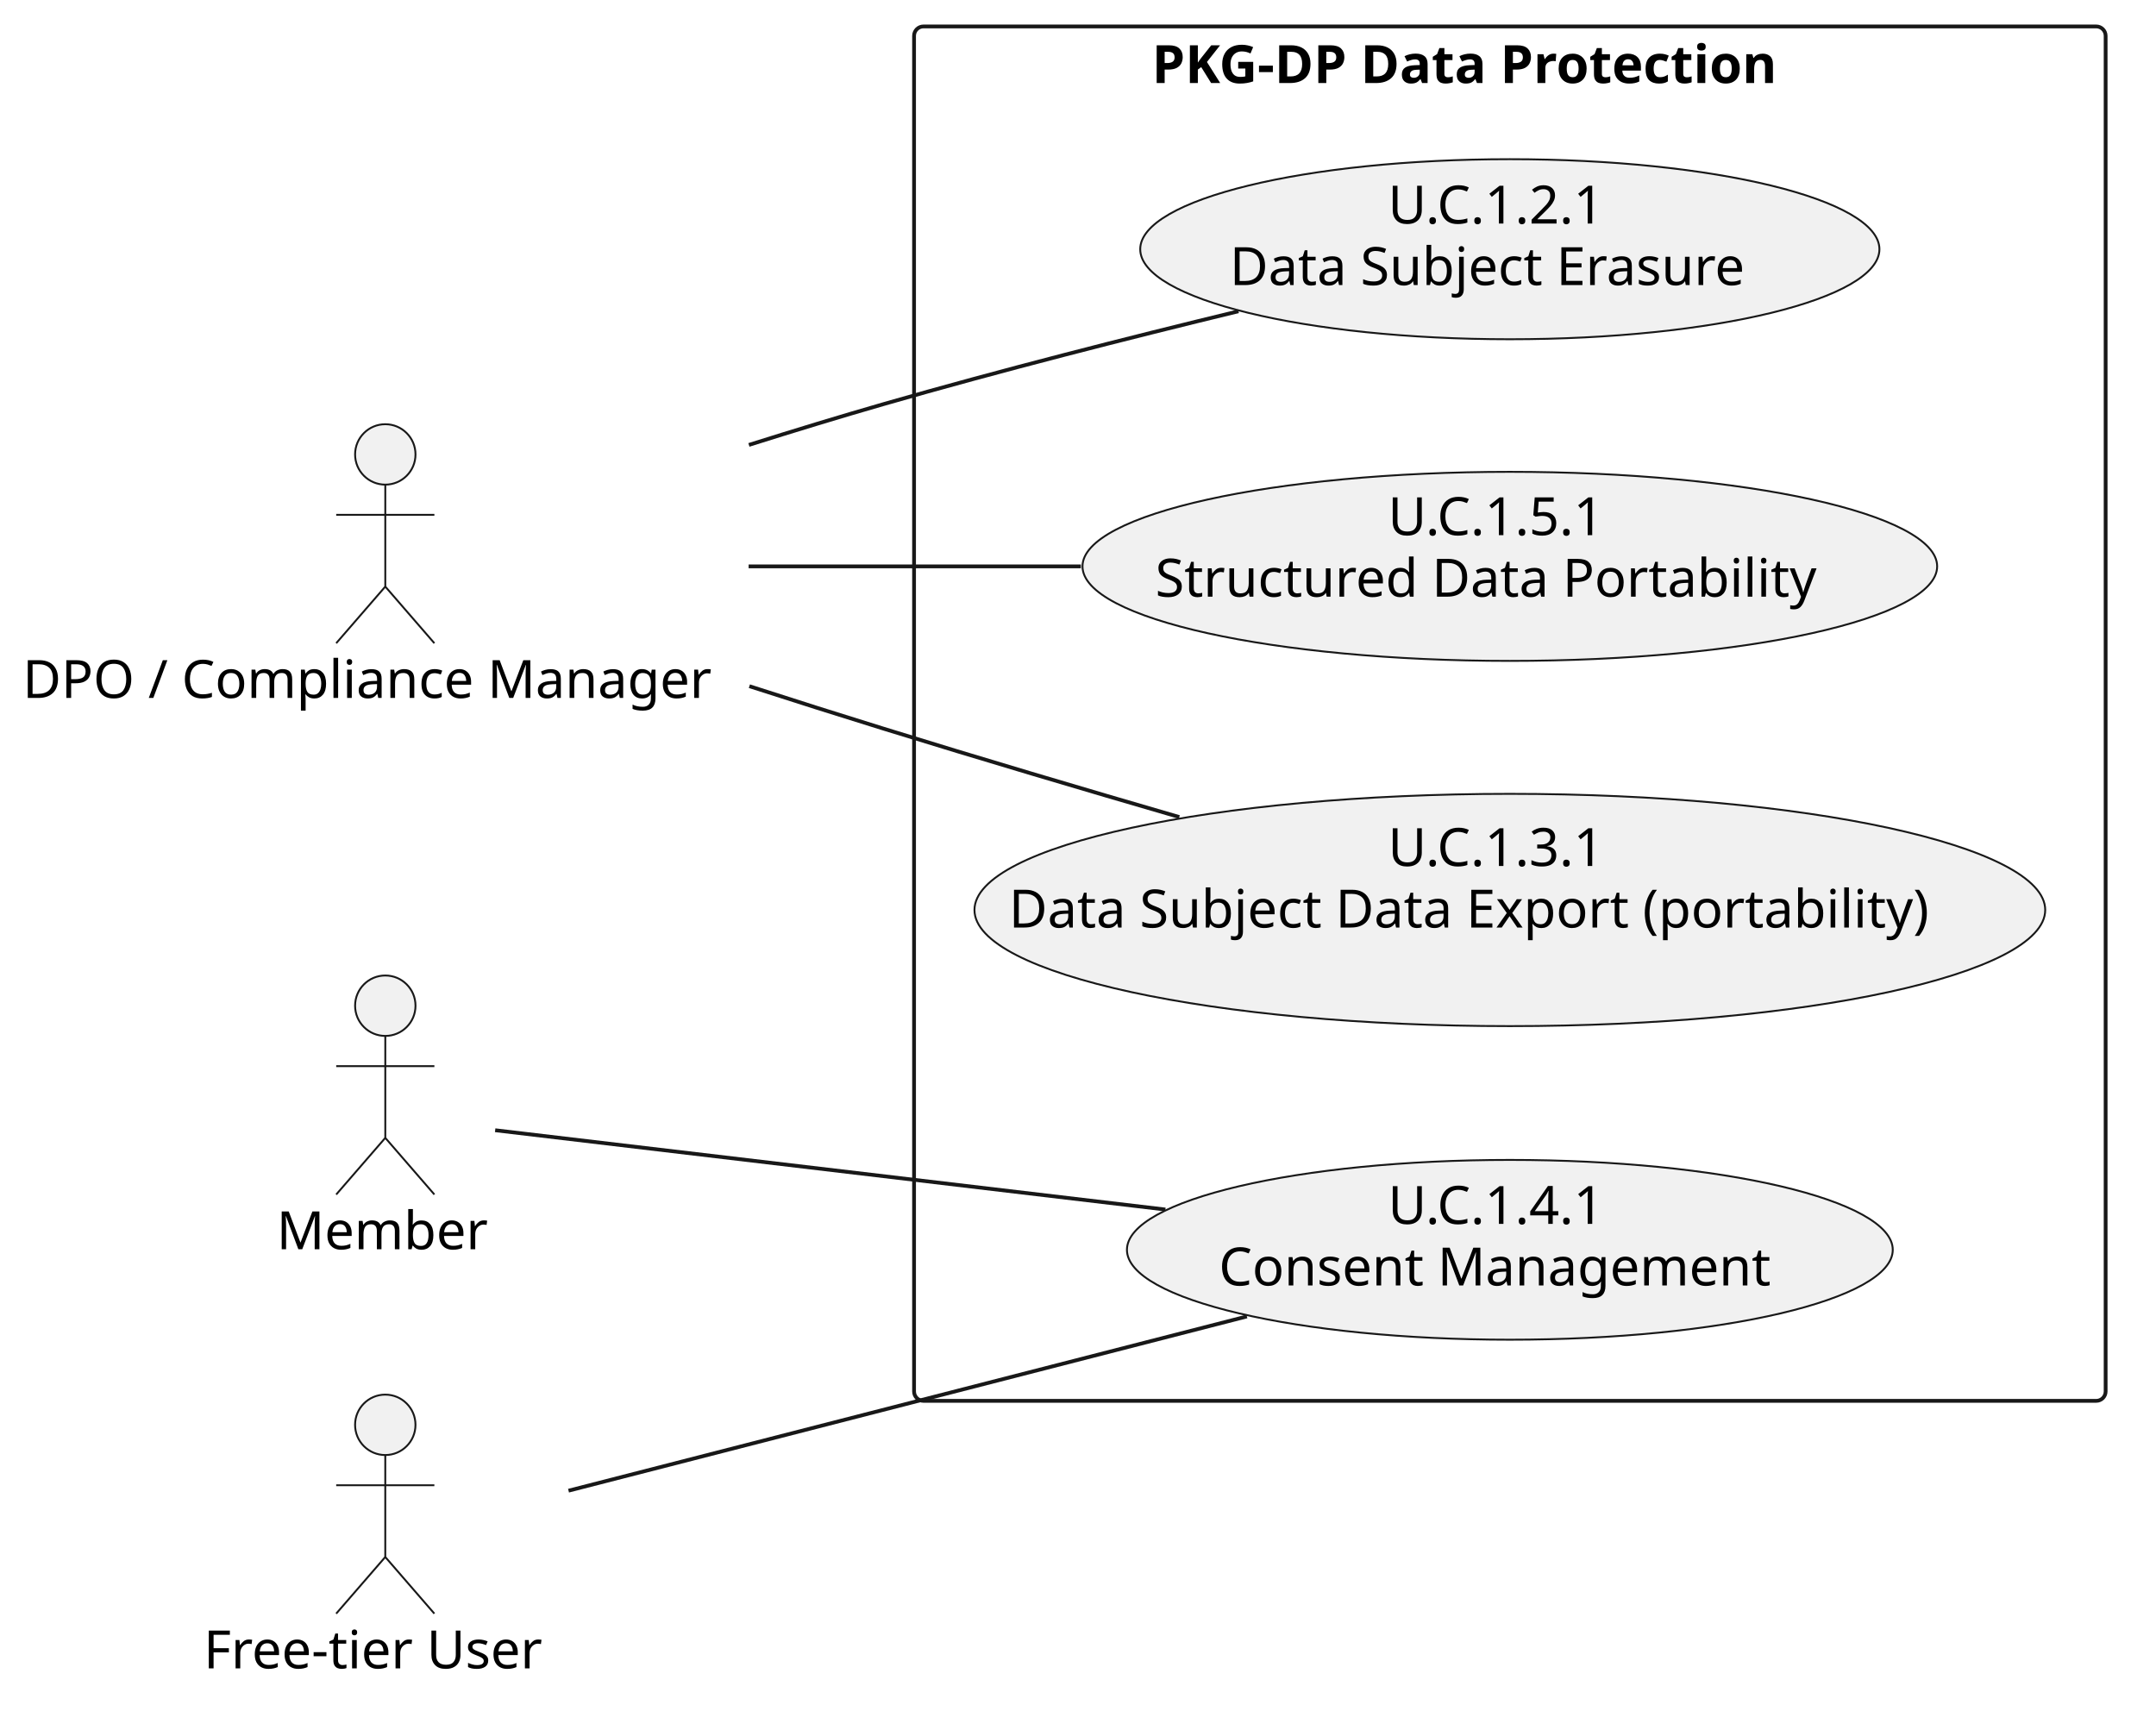
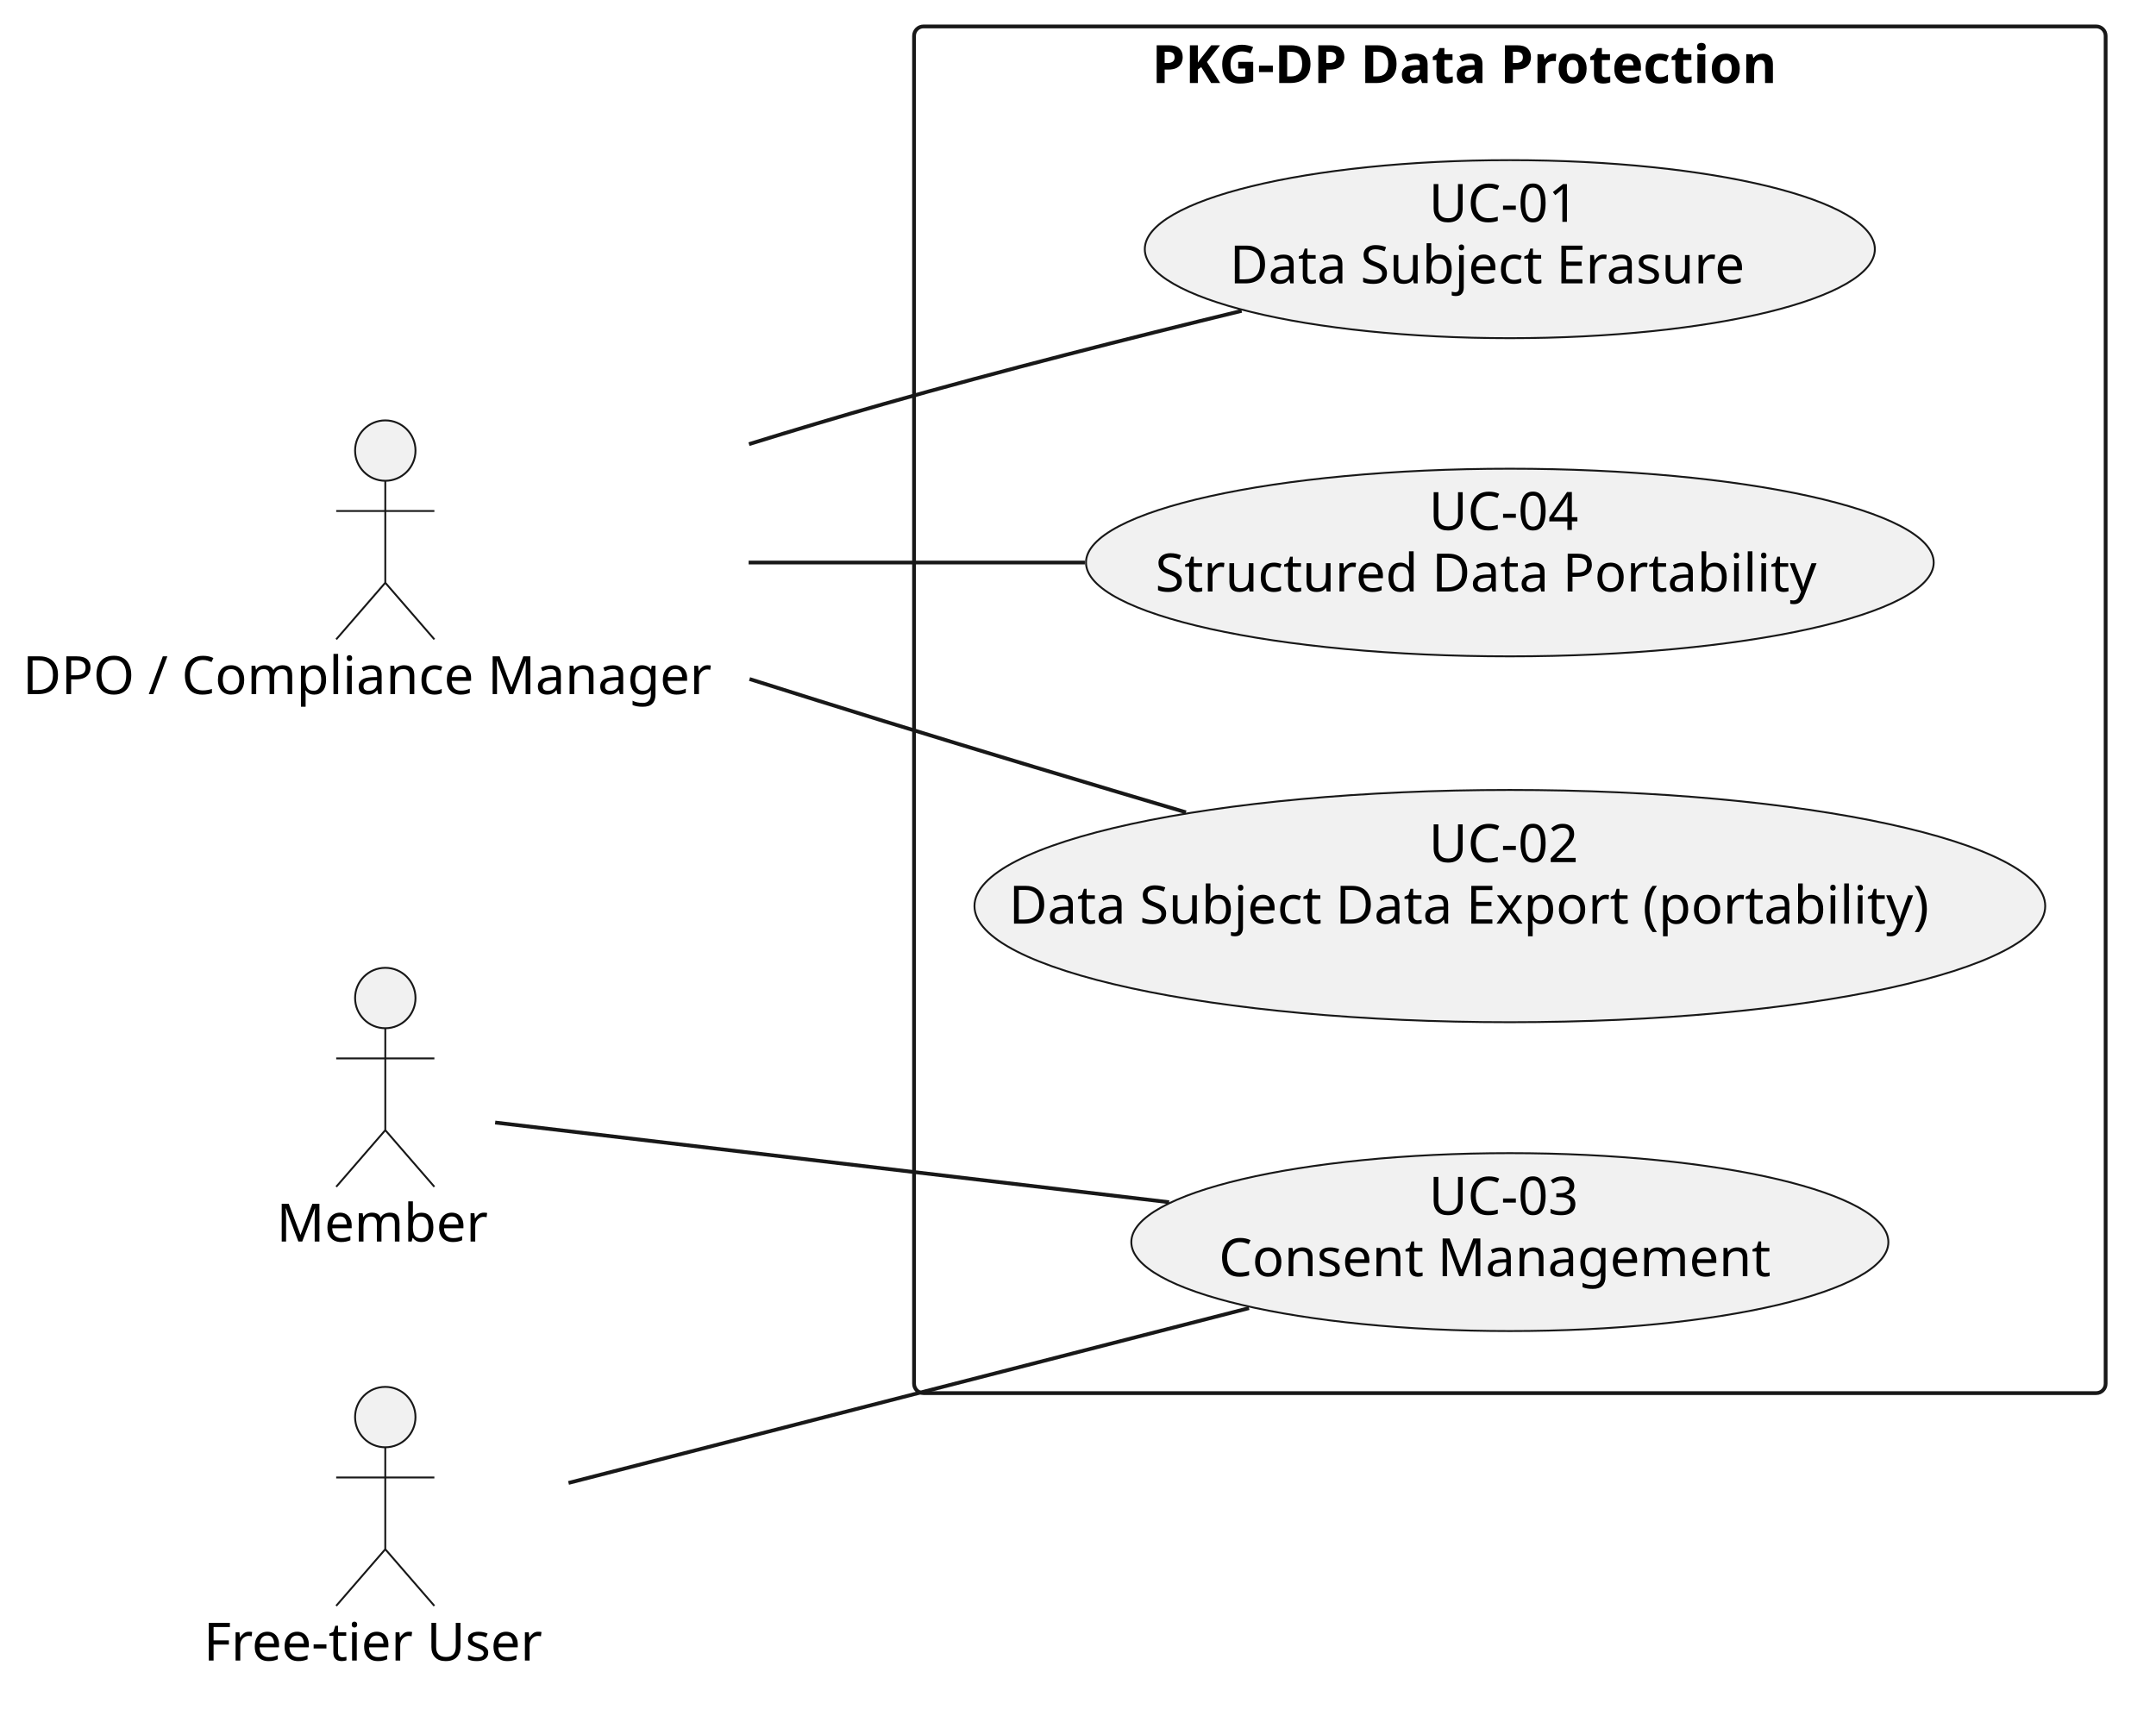
- <svg xmlns="http://www.w3.org/2000/svg" version="1.1" data-diagram-type="DESCRIPTION" style="width:571px;height:458px;background:#FFFFFF;" width="571px" height="458px" viewBox="0 0 571 458" zoomAndPan="magnify" preserveAspectRatio="none" contentStyleType="text/css">
+ <svg xmlns="http://www.w3.org/2000/svg" version="1.1" data-diagram-type="DESCRIPTION" style="width:571px;height:456px;background:#FFFFFF;" width="571px" height="456px" viewBox="0 0 571 456" zoomAndPan="magnify" preserveAspectRatio="none" contentStyleType="text/css">
  <defs />
  <g font-family="sans-serif" lengthAdjust="spacing">
    <g class="cluster" data-qualified-name="PKG-DP Data Protection" id="ent0004" data-source-line="5">
-       <rect x="242.08" y="7" width="315.58" height="364" fill="none" style="stroke:#181818;stroke-width:1;" rx="2.5" ry="2.5" />
+       <rect x="242.08" y="7" width="315.58" height="362" fill="none" style="stroke:#181818;stroke-width:1;" rx="2.5" ry="2.5" />
      <text x="305.073" y="21.995" fill="#000" font-size="14" textLength="189.595" font-weight="700">PKG-DP Data Protection</text>
    </g>
    <g class="entity" data-qualified-name="PKG-DP Data Protection.UC121" id="ent0005" data-source-line="6">
-       <ellipse cx="399.865" cy="66.003" rx="97.885" ry="23.843" fill="#F1F1F1" style="stroke:#181818;stroke-width:0.5;" />
-       <text x="367.593" y="59.199" fill="#000" font-size="14" textLength="64.545">U.C.1.2.1</text>
-       <text x="325.675" y="75.496" fill="#000" font-size="14" textLength="148.381">Data Subject Erasure</text>
+       <ellipse cx="399.866" cy="65.997" rx="96.676" ry="23.577" fill="#F1F1F1" style="stroke:#181818;stroke-width:0.5;" />
+       <text x="378.422" y="58.763" fill="#000" font-size="14" textLength="42.889">UC-01</text>
+       <text x="325.676" y="75.06" fill="#000" font-size="14" textLength="148.381">Data Subject Erasure</text>
    </g>
    <g class="entity" data-qualified-name="PKG-DP Data Protection.UC131" id="ent0006" data-source-line="7">
-       <ellipse cx="399.87" cy="240.998" rx="141.79" ry="30.758" fill="#F1F1F1" style="stroke:#181818;stroke-width:0.5;" />
-       <text x="367.598" y="229.35" fill="#000" font-size="14" textLength="64.545">U.C.1.3.1</text>
-       <text x="267.195" y="245.646" fill="#000" font-size="14" textLength="265.351">Data Subject Data Export (portability)</text>
+       <ellipse cx="399.87" cy="239.998" rx="141.79" ry="30.758" fill="#F1F1F1" style="stroke:#181818;stroke-width:0.5;" />
+       <text x="378.426" y="228.35" fill="#000" font-size="14" textLength="42.889">UC-02</text>
+       <text x="267.195" y="244.646" fill="#000" font-size="14" textLength="265.351">Data Subject Data Export (portability)</text>
    </g>
    <g class="entity" data-qualified-name="PKG-DP Data Protection.UC141" id="ent0007" data-source-line="8">
-       <ellipse cx="399.872" cy="330.997" rx="101.412" ry="23.807" fill="#F1F1F1" style="stroke:#181818;stroke-width:0.5;" />
-       <text x="367.6" y="324.137" fill="#000" font-size="14" textLength="64.545">U.C.1.4.1</text>
-       <text x="322.794" y="340.434" fill="#000" font-size="14" textLength="154.157">Consent Management</text>
+       <ellipse cx="399.871" cy="329.002" rx="100.251" ry="23.562" fill="#F1F1F1" style="stroke:#181818;stroke-width:0.5;" />
+       <text x="378.426" y="321.743" fill="#000" font-size="14" textLength="42.889">UC-03</text>
+       <text x="322.792" y="338.04" fill="#000" font-size="14" textLength="154.157">Consent Management</text>
    </g>
    <g class="entity" data-qualified-name="PKG-DP Data Protection.UC151" id="ent0008" data-source-line="9">
-       <ellipse cx="399.866" cy="149.995" rx="113.176" ry="25.035" fill="#F1F1F1" style="stroke:#181818;stroke-width:0.5;" />
-       <text x="367.594" y="141.723" fill="#000" font-size="14" textLength="64.545">U.C.1.5.1</text>
-       <text x="305.961" y="158.02" fill="#000" font-size="14" textLength="187.811">Structured Data Portability</text>
+       <ellipse cx="399.874" cy="149.001" rx="112.254" ry="24.851" fill="#F1F1F1" style="stroke:#181818;stroke-width:0.5;" />
+       <text x="378.429" y="140.372" fill="#000" font-size="14" textLength="42.889">UC-04</text>
+       <text x="305.968" y="156.669" fill="#000" font-size="14" textLength="187.811">Structured Data Portability</text>
    </g>
    <g class="entity" data-qualified-name="DPO" id="ent0001" data-source-line="2">
-       <ellipse cx="102.042" cy="120.35" rx="8" ry="8" fill="#F1F1F1" style="stroke:#181818;stroke-width:0.5;" />
-       <path d="M102.042,128.35 L102.042,155.35 M89.042,136.35 L115.042,136.35 M102.042,155.35 L89.042,170.35 M102.042,155.35 L115.042,170.35" style="stroke:#181818;stroke-width:0.5;" fill="none" />
-       <text x="6" y="184.845" fill="#000" font-size="14" textLength="192.083">DPO / Compliance Manager</text>
+       <ellipse cx="102.042" cy="119.35" rx="8" ry="8" fill="#F1F1F1" style="stroke:#181818;stroke-width:0.5;" />
+       <path d="M102.042,127.35 L102.042,154.35 M89.042,135.35 L115.042,135.35 M102.042,154.35 L89.042,169.35 M102.042,154.35 L115.042,169.35" style="stroke:#181818;stroke-width:0.5;" fill="none" />
+       <text x="6" y="183.845" fill="#000" font-size="14" textLength="192.083">DPO / Compliance Manager</text>
    </g>
    <g class="entity" data-qualified-name="MEM" id="ent0002" data-source-line="3">
-       <ellipse cx="102.043" cy="266.35" rx="8" ry="8" fill="#F1F1F1" style="stroke:#181818;stroke-width:0.5;" />
-       <path d="M102.043,274.35 L102.043,301.35 M89.043,282.35 L115.043,282.35 M102.043,301.35 L89.043,316.35 M102.043,301.35 L115.043,316.35" style="stroke:#181818;stroke-width:0.5;" fill="none" />
-       <text x="73.25" y="330.845" fill="#000" font-size="14" textLength="57.586">Member</text>
+       <ellipse cx="102.043" cy="264.35" rx="8" ry="8" fill="#F1F1F1" style="stroke:#181818;stroke-width:0.5;" />
+       <path d="M102.043,272.35 L102.043,299.35 M89.043,280.35 L115.043,280.35 M102.043,299.35 L89.043,314.35 M102.043,299.35 L115.043,314.35" style="stroke:#181818;stroke-width:0.5;" fill="none" />
+       <text x="73.25" y="328.845" fill="#000" font-size="14" textLength="57.586">Member</text>
    </g>
    <g class="entity" data-qualified-name="FU" id="ent0003" data-source-line="4">
-       <ellipse cx="102.038" cy="377.35" rx="8" ry="8" fill="#F1F1F1" style="stroke:#181818;stroke-width:0.5;" />
-       <path d="M102.038,385.35 L102.038,412.35 M89.038,393.35 L115.038,393.35 M102.038,412.35 L89.038,427.35 M102.038,412.35 L115.038,427.35" style="stroke:#181818;stroke-width:0.5;" fill="none" />
-       <text x="53.94" y="441.845" fill="#000" font-size="14" textLength="96.195">Free-tier User</text>
+       <ellipse cx="102.038" cy="375.35" rx="8" ry="8" fill="#F1F1F1" style="stroke:#181818;stroke-width:0.5;" />
+       <path d="M102.038,383.35 L102.038,410.35 M89.038,391.35 L115.038,391.35 M102.038,410.35 L89.038,425.35 M102.038,410.35 L115.038,425.35" style="stroke:#181818;stroke-width:0.5;" fill="none" />
+       <text x="53.94" y="439.845" fill="#000" font-size="14" textLength="96.195">Free-tier User</text>
    </g>
    <g class="link" data-entity-1="ent0001" data-entity-2="ent0005" id="lnk9" data-source-line="11" data-link-type="association">
-       <path d="M198.34,117.83 C210.33,114.05 222.46,110.35 234.08,107 C264.68,98.19 298.79,89.51 328,82.43" style="stroke:#181818;stroke-width:1;" fill="none" id="DPO-UC121" />
+       <path d="M198.36,117.64 C210.35,113.93 222.48,110.3 234.08,107 C264.99,98.21 299.46,89.48 328.84,82.34" style="stroke:#181818;stroke-width:1;" fill="none" id="DPO-UC121" />
    </g>
    <g class="link" data-entity-1="ent0001" data-entity-2="ent0006" id="lnk10" data-source-line="12" data-link-type="association">
-       <path d="M198.47,181.73 C210.44,185.59 222.53,189.43 234.08,193 C259.42,200.85 287.05,209.04 312.33,216.39" style="stroke:#181818;stroke-width:1;" fill="none" id="DPO-UC131" />
+       <path d="M198.51,179.86 C210.48,183.65 222.56,187.44 234.08,191 C260.03,199.02 288.36,207.53 314.09,215.16" style="stroke:#181818;stroke-width:1;" fill="none" id="DPO-UC131" />
    </g>
    <g class="link" data-entity-1="ent0001" data-entity-2="ent0008" id="lnk11" data-source-line="13" data-link-type="association">
-       <path d="M198.27,150 C226.31,150 257.26,150 286.27,150" style="stroke:#181818;stroke-width:1;" fill="none" id="DPO-UC151" />
+       <path d="M198.27,149 C226.65,149 258,149 287.32,149" style="stroke:#181818;stroke-width:1;" fill="none" id="DPO-UC151" />
    </g>
    <g class="link" data-entity-1="ent0002" data-entity-2="ent0007" id="lnk12" data-source-line="14" data-link-type="association">
-       <path d="M131.14,299.33 C171.52,304.1 247.81,313.13 308.65,320.33" style="stroke:#181818;stroke-width:1;" fill="none" id="MEM-UC141" />
+       <path d="M131.14,297.33 C171.74,302.13 248.63,311.23 309.63,318.44" style="stroke:#181818;stroke-width:1;" fill="none" id="MEM-UC141" />
    </g>
    <g class="link" data-entity-1="ent0003" data-entity-2="ent0007" id="lnk13" data-source-line="15" data-link-type="association">
-       <path d="M150.57,394.79 C199.16,382.31 275.12,362.79 330.23,348.64" style="stroke:#181818;stroke-width:1;" fill="none" id="FU-UC141" />
+       <path d="M150.57,392.79 C199.33,380.27 275.63,360.66 330.79,346.49" style="stroke:#181818;stroke-width:1;" fill="none" id="FU-UC141" />
    </g>
  </g>
</svg>
